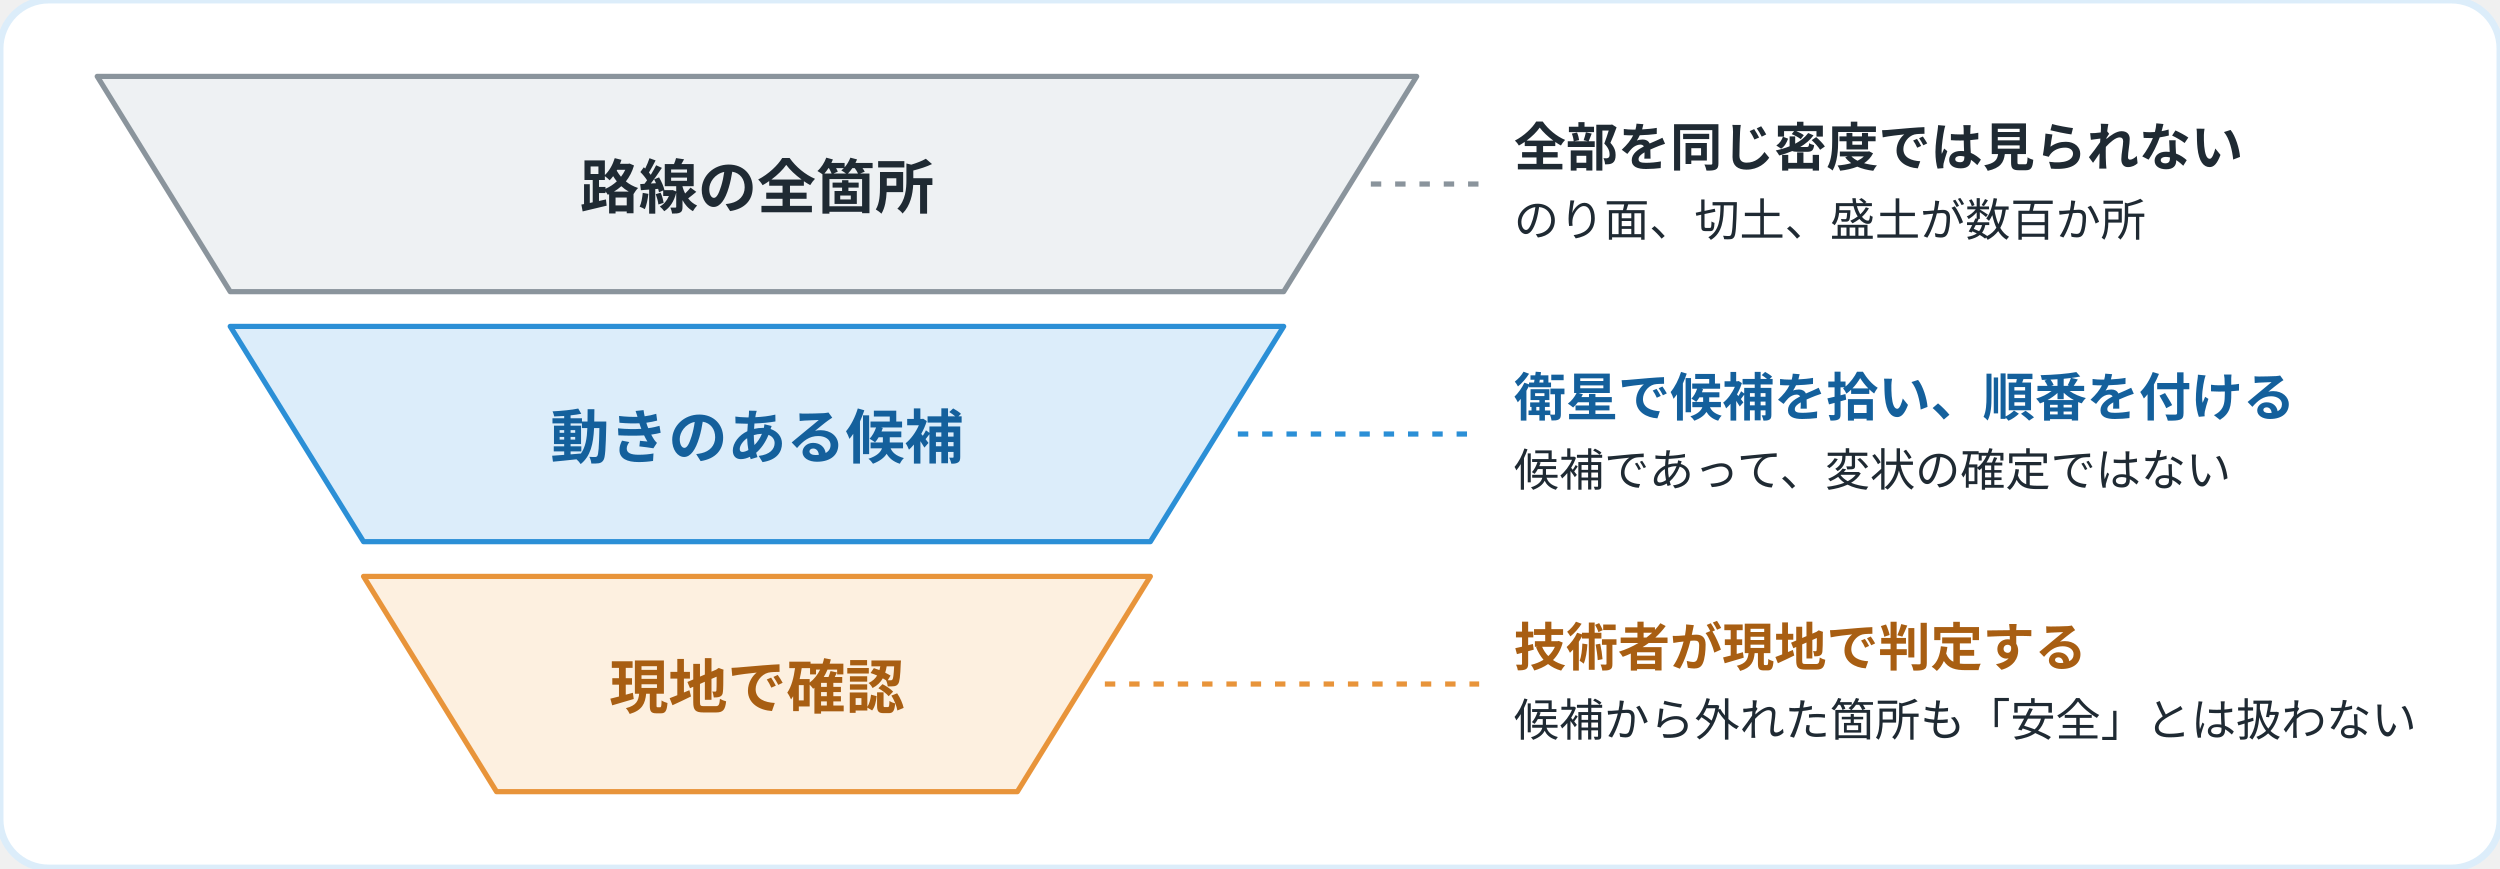
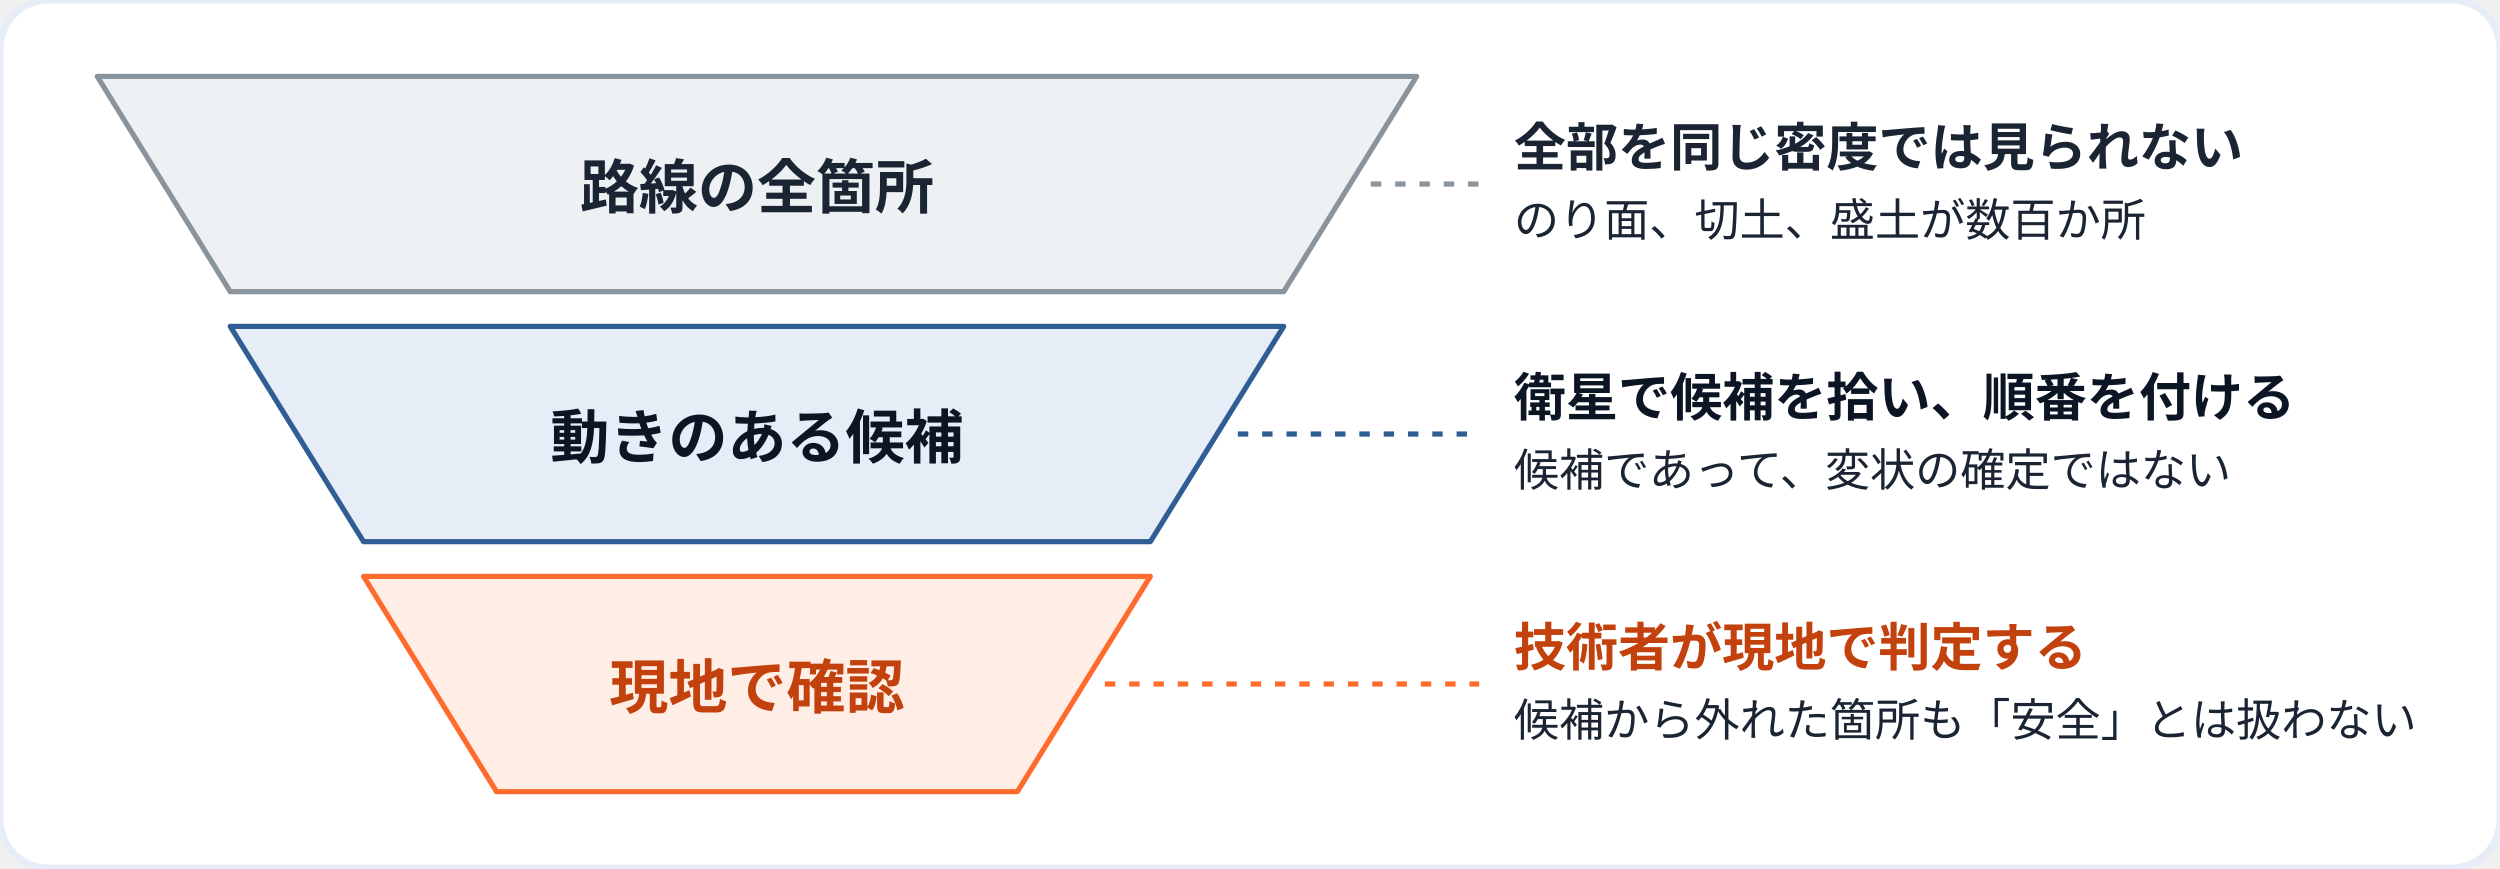
<svg xmlns="http://www.w3.org/2000/svg" viewBox="0 0 720 250" font-family="'Noto Sans CJK JP','Noto Sans JP','Hiragino Sans','Yu Gothic','Meiryo',sans-serif" role="img">
  <defs>
-     <marker id="ah-2b8fd6" viewBox="0 0 10 10" refX="7" refY="5" markerWidth="5" markerHeight="5" orient="auto-start-reverse">
-       <path d="M0,0 L10,5 L0,10 z" fill="#2b8fd6" />
+     <marker id="ah-2f5d94" viewBox="0 0 10 10" refX="7" refY="5" markerWidth="5" markerHeight="5" orient="auto-start-reverse">
+       <path d="M0,0 L10,5 L0,10 z" fill="#2f5d94" />
    </marker>
-     <marker id="ah-e8943a" viewBox="0 0 10 10" refX="7" refY="5" markerWidth="5" markerHeight="5" orient="auto-start-reverse">
-       <path d="M0,0 L10,5 L0,10 z" fill="#e8943a" />
+     <marker id="ah-ff6b2c" viewBox="0 0 10 10" refX="7" refY="5" markerWidth="5" markerHeight="5" orient="auto-start-reverse">
+       <path d="M0,0 L10,5 L0,10 z" fill="#ff6b2c" />
    </marker>
    <marker id="ah-8a949c" viewBox="0 0 10 10" refX="7" refY="5" markerWidth="5" markerHeight="5" orient="auto-start-reverse">
      <path d="M0,0 L10,5 L0,10 z" fill="#8a949c" />
    </marker>
-     <marker id="ah-14609c" viewBox="0 0 10 10" refX="7" refY="5" markerWidth="5" markerHeight="5" orient="auto-start-reverse">
-       <path d="M0,0 L10,5 L0,10 z" fill="#14609c" />
+     <marker id="ah-0b1524" viewBox="0 0 10 10" refX="7" refY="5" markerWidth="5" markerHeight="5" orient="auto-start-reverse">
+       <path d="M0,0 L10,5 L0,10 z" fill="#0b1524" />
    </marker>
-     <marker id="ah-1f2a33" viewBox="0 0 10 10" refX="7" refY="5" markerWidth="5" markerHeight="5" orient="auto-start-reverse">
-       <path d="M0,0 L10,5 L0,10 z" fill="#1f2a33" />
+     <marker id="ah-1a2433" viewBox="0 0 10 10" refX="7" refY="5" markerWidth="5" markerHeight="5" orient="auto-start-reverse">
+       <path d="M0,0 L10,5 L0,10 z" fill="#1a2433" />
    </marker>
  </defs>
-   <rect width="720" height="250" rx="14" fill="#ffffff" stroke="#dcedfa" stroke-width="2" />
+   <rect width="720" height="250" rx="14" fill="#ffffff" stroke="#e6edf6" stroke-width="2" />
  <polygon points="28.0,22 408.0,22 369.7,84 66.3,84" fill="#eef1f3" stroke="#8a949c" stroke-width="1.5" stroke-linejoin="round" />
-   <text font-size="17" fill="#1f2a33" font-weight="bold" text-anchor="middle">
+   <text font-size="17" fill="#1a2433" font-weight="bold" text-anchor="middle">
    <tspan x="218.0" y="60.0">路線の全箇所</tspan>
  </text>
  <line x1="394.8" y1="53.0" x2="426" y2="53.0" stroke="#8a949c" stroke-width="1.5" stroke-dasharray="3 4" />
-   <text font-size="15" fill="#1f2a33" font-weight="bold" text-anchor="start">
+   <text font-size="15" fill="#1a2433" font-weight="bold" text-anchor="start">
    <tspan x="436.0" y="47.8">全部を同じ密度では見られない</tspan>
  </text>
-   <text font-size="13" fill="#1f2a33" font-weight="normal" text-anchor="start">
+   <text font-size="13" fill="#1a2433" font-weight="normal" text-anchor="start">
    <tspan x="436.0" y="68.0">のり面、切土、盛土が数百か所</tspan>
  </text>
-   <polygon points="66.3,94 369.7,94 331.3,156 104.7,156" fill="#dcedfa" stroke="#2b8fd6" stroke-width="1.5" stroke-linejoin="round" />
-   <text font-size="17" fill="#14609c" font-weight="bold" text-anchor="middle">
+   <polygon points="66.3,94 369.7,94 331.3,156 104.7,156" fill="#e6edf6" stroke="#2f5d94" stroke-width="1.5" stroke-linejoin="round" />
+   <text font-size="17" fill="#0b1524" font-weight="bold" text-anchor="middle">
    <tspan x="218.0" y="132.0">動きのある候補</tspan>
  </text>
-   <line x1="356.5" y1="125.0" x2="426" y2="125.0" stroke="#2b8fd6" stroke-width="1.5" stroke-dasharray="3 4" />
-   <text font-size="15" fill="#14609c" font-weight="bold" text-anchor="start">
+   <line x1="356.5" y1="125.0" x2="426" y2="125.0" stroke="#2f5d94" stroke-width="1.5" stroke-dasharray="3 4" />
+   <text font-size="15" fill="#0b1524" font-weight="bold" text-anchor="start">
    <tspan x="436.0" y="119.8">衛星で候補を拾い、順番を付ける</tspan>
  </text>
-   <text font-size="13" fill="#1f2a33" font-weight="normal" text-anchor="start">
+   <text font-size="13" fill="#1a2433" font-weight="normal" text-anchor="start">
    <tspan x="436.0" y="140.0">候補であって、変状の確定ではない</tspan>
  </text>
-   <polygon points="104.7,166 331.3,166 293.0,228 143.0,228" fill="#fdf0e0" stroke="#e8943a" stroke-width="1.5" stroke-linejoin="round" />
-   <text font-size="17" fill="#a85e12" font-weight="bold" text-anchor="middle">
+   <polygon points="104.7,166 331.3,166 293.0,228 143.0,228" fill="#ffeee5" stroke="#ff6b2c" stroke-width="1.5" stroke-linejoin="round" />
+   <text font-size="17" fill="#c2410c" font-weight="bold" text-anchor="middle">
    <tspan x="218.0" y="204.0">現地で確認</tspan>
  </text>
-   <line x1="318.2" y1="197.0" x2="426" y2="197.0" stroke="#e8943a" stroke-width="1.5" stroke-dasharray="3 4" />
-   <text font-size="15" fill="#a85e12" font-weight="bold" text-anchor="start">
+   <line x1="318.2" y1="197.0" x2="426" y2="197.0" stroke="#ff6b2c" stroke-width="1.5" stroke-dasharray="3 4" />
+   <text font-size="15" fill="#c2410c" font-weight="bold" text-anchor="start">
    <tspan x="436.0" y="191.8">技術者が現地で判定する</tspan>
  </text>
-   <text font-size="13" fill="#1f2a33" font-weight="normal" text-anchor="start">
+   <text font-size="13" fill="#1a2433" font-weight="normal" text-anchor="start">
    <tspan x="436.0" y="212.0">候補から外れた箇所も「安全」とは扱わない</tspan>
  </text>
</svg>
